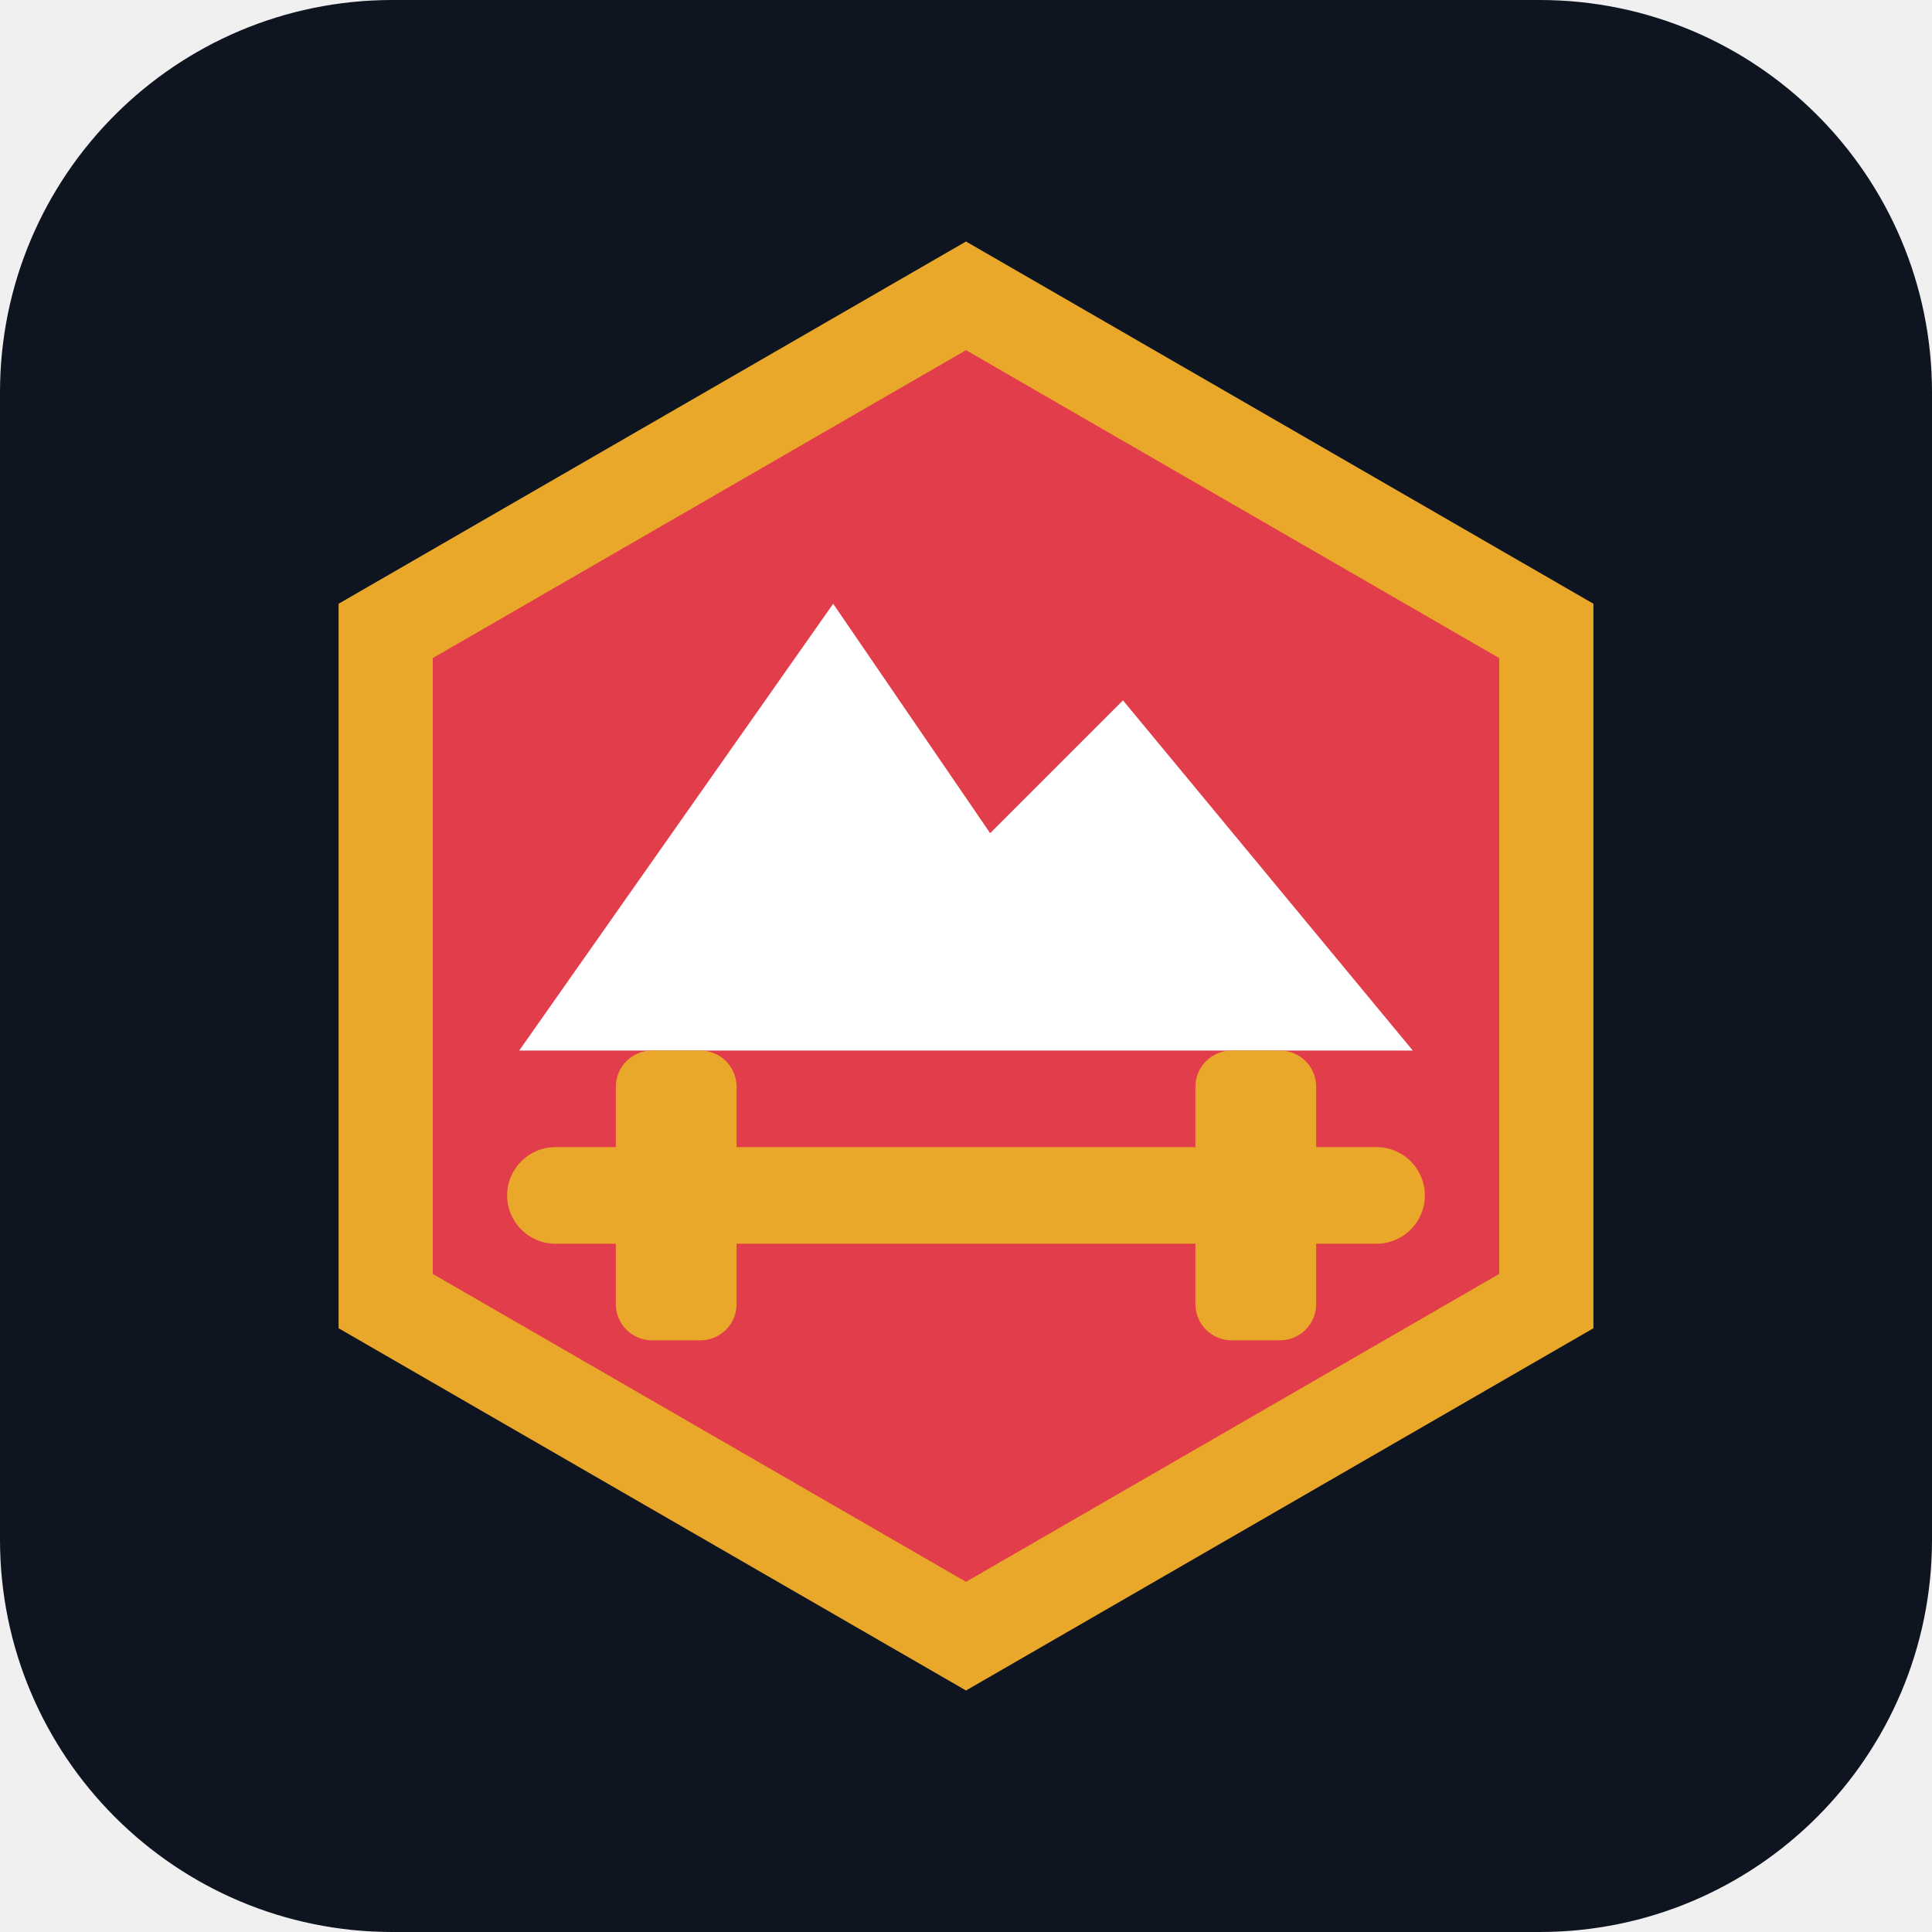
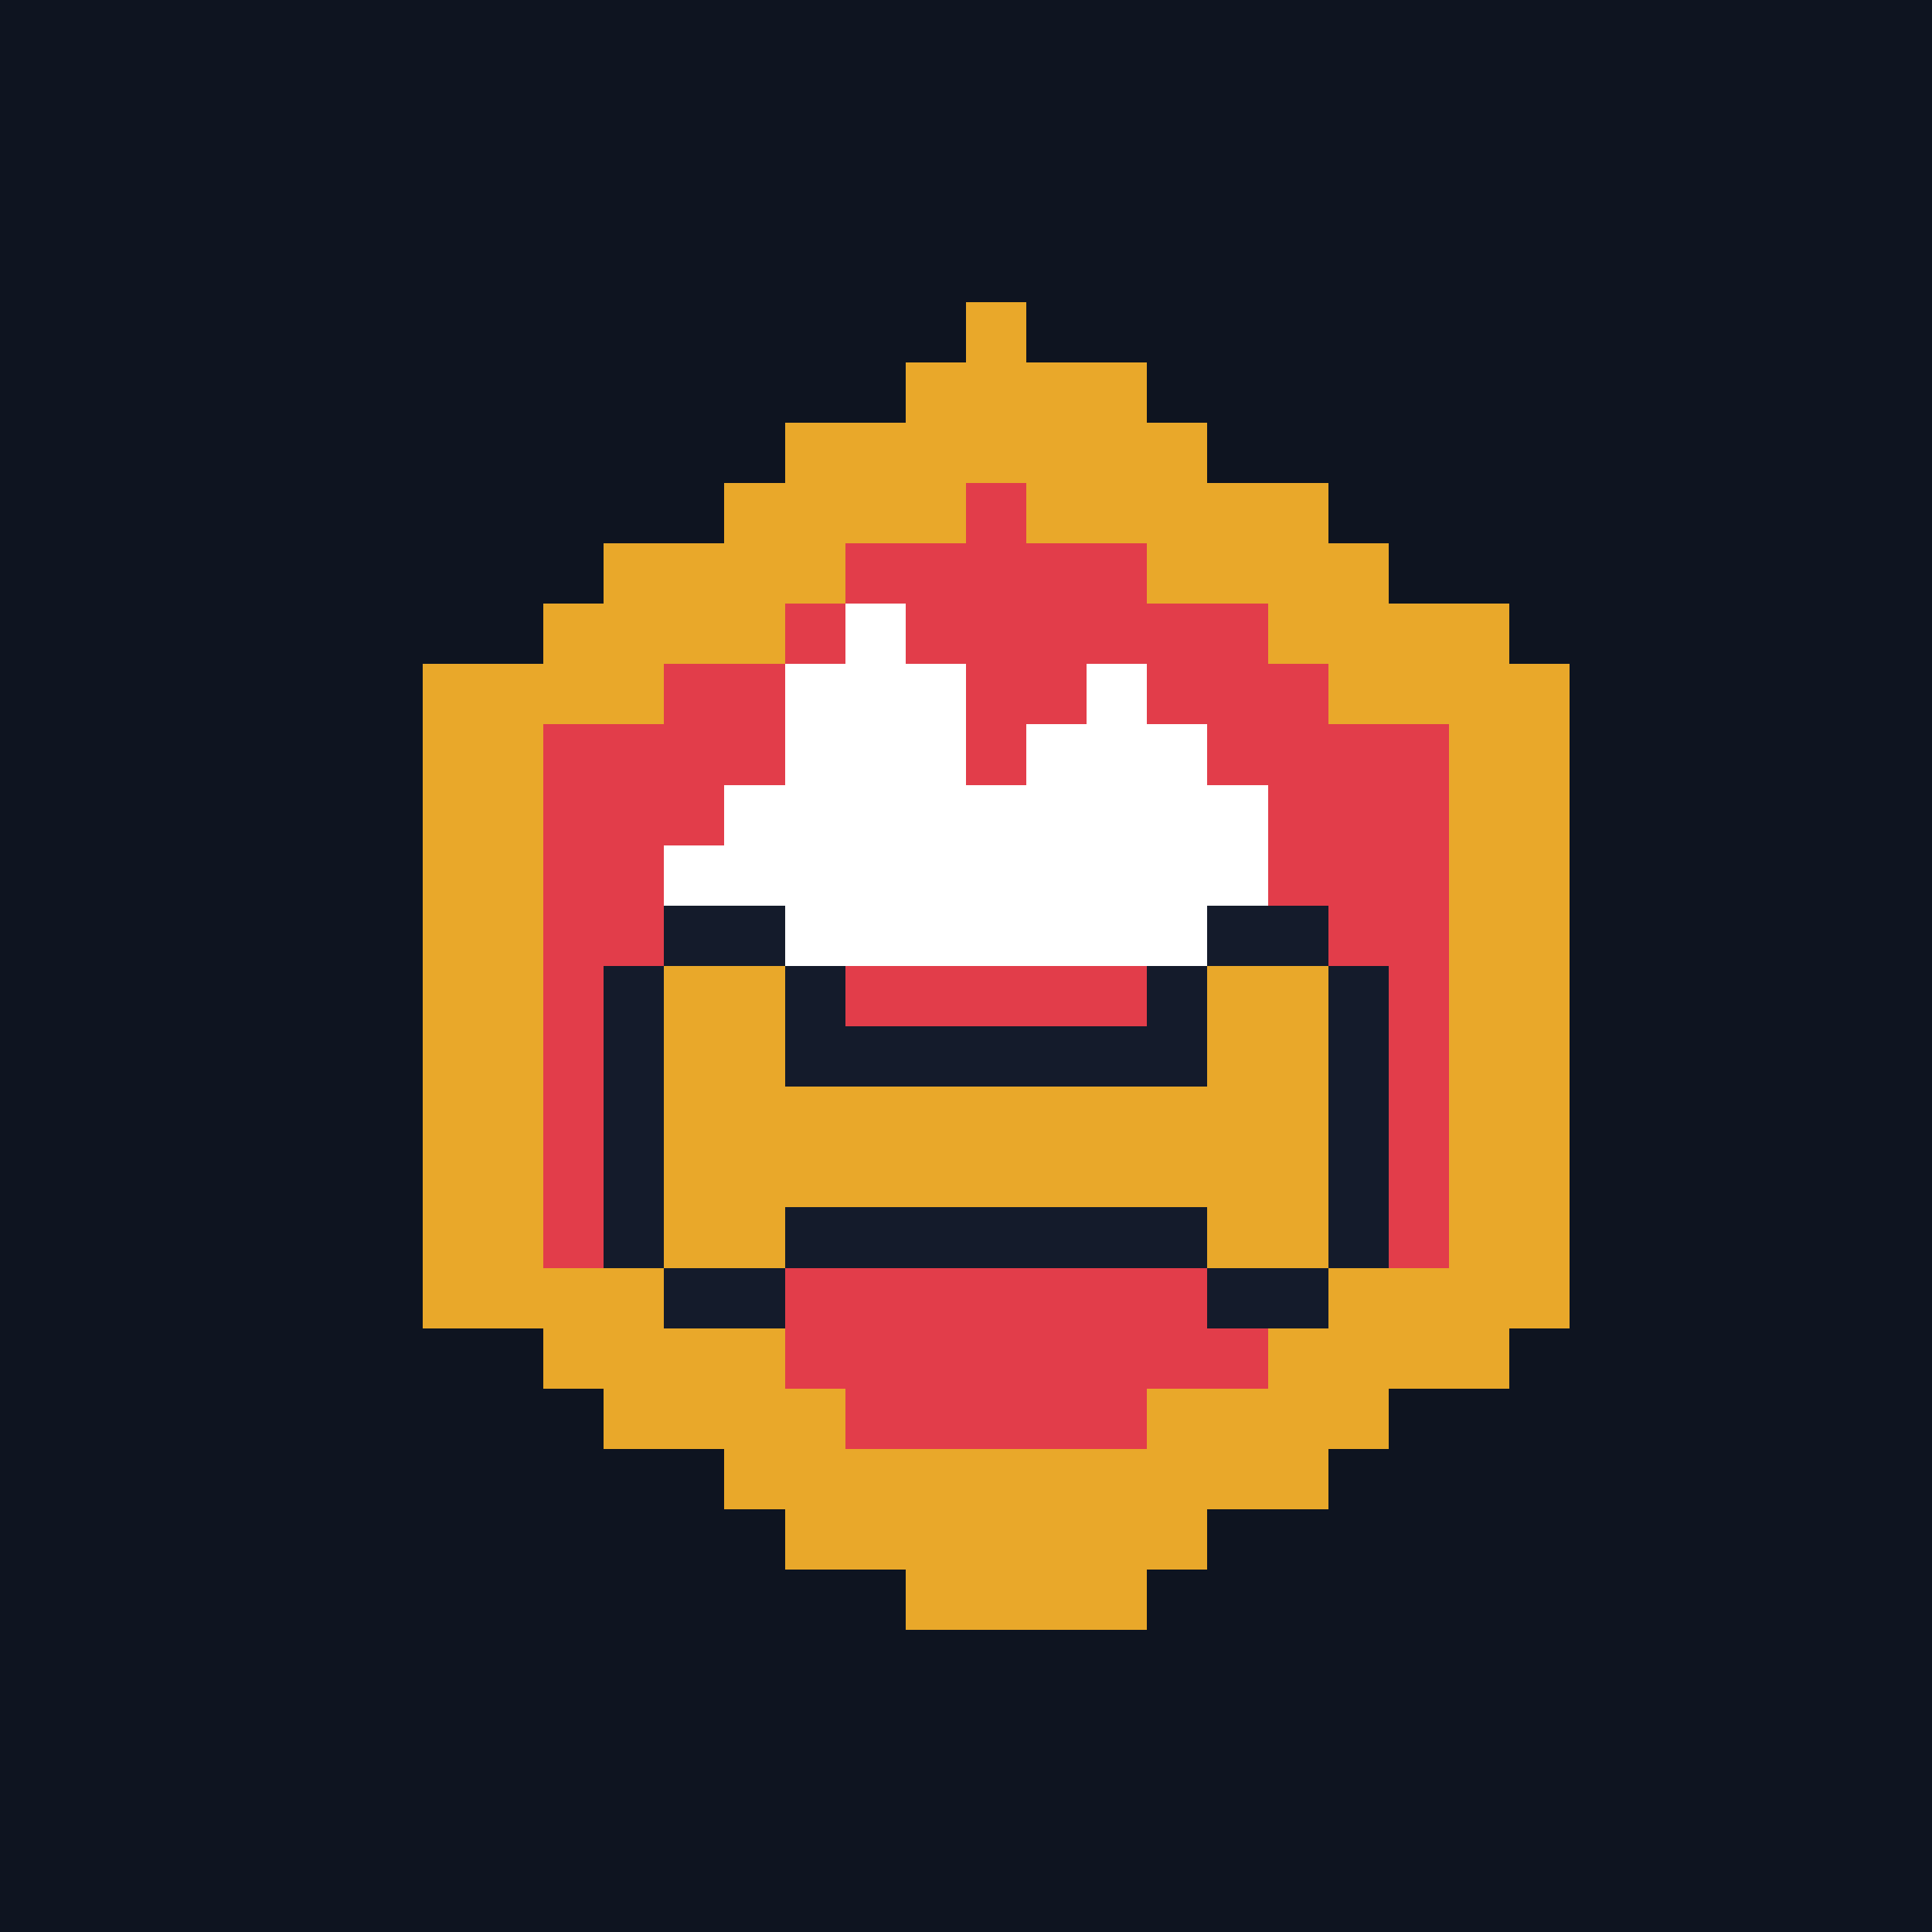
- <svg xmlns="http://www.w3.org/2000/svg" width="512" height="512" viewBox="0 0 512 512">
-   <rect width="512" height="512" rx="104" fill="#0E1420" />
-   <g transform="translate(51.2 51.2) scale(6.4)">
-     <path d="M32 2l25.98 15v30L32 62 6.02 47V17z" fill="#E9A82A" />
-     <path d="M32 6.5l22.08 12.75v25.5L32 57.5 9.92 44.75v-25.5z" fill="#E23D4A" />
-     <path d="M13.5 35.5L26.5 17l6.5 9.5 5.5-5.5L50.5 35.5z" fill="#FFFFFF" />
-     <rect x="13" y="39.5" width="38" height="4" rx="2" fill="#E9A82A" />
-     <rect x="17.5" y="35.5" width="5" height="12" rx="1.5" fill="#E9A82A" />
-     <rect x="41.5" y="35.5" width="5" height="12" rx="1.5" fill="#E9A82A" />
-   </g>
+ <svg xmlns="http://www.w3.org/2000/svg" viewBox="0 0 32 32" width="32" height="32" shape-rendering="crispEdges">
+   <rect x="0" y="0" width="32" height="1" fill="#0E1420" />
+   <rect x="0" y="1" width="32" height="1" fill="#0E1420" />
+   <rect x="0" y="2" width="32" height="1" fill="#0E1420" />
+   <rect x="0" y="3" width="32" height="1" fill="#0E1420" />
+   <rect x="0" y="4" width="32" height="1" fill="#0E1420" />
+   <rect x="0" y="5" width="16" height="1" fill="#0E1420" />
+   <rect x="16" y="5" width="1" height="1" fill="#E9A82A" />
+   <rect x="17" y="5" width="15" height="1" fill="#0E1420" />
+   <rect x="0" y="6" width="15" height="1" fill="#0E1420" />
+   <rect x="15" y="6" width="4" height="1" fill="#E9A82A" />
+   <rect x="19" y="6" width="13" height="1" fill="#0E1420" />
+   <rect x="0" y="7" width="13" height="1" fill="#0E1420" />
+   <rect x="13" y="7" width="7" height="1" fill="#E9A82A" />
+   <rect x="20" y="7" width="12" height="1" fill="#0E1420" />
+   <rect x="0" y="8" width="12" height="1" fill="#0E1420" />
+   <rect x="12" y="8" width="4" height="1" fill="#E9A82A" />
+   <rect x="16" y="8" width="1" height="1" fill="#E23D4A" />
+   <rect x="17" y="8" width="5" height="1" fill="#E9A82A" />
+   <rect x="22" y="8" width="10" height="1" fill="#0E1420" />
+   <rect x="0" y="9" width="10" height="1" fill="#0E1420" />
+   <rect x="10" y="9" width="4" height="1" fill="#E9A82A" />
+   <rect x="14" y="9" width="5" height="1" fill="#E23D4A" />
+   <rect x="19" y="9" width="4" height="1" fill="#E9A82A" />
+   <rect x="23" y="9" width="9" height="1" fill="#0E1420" />
+   <rect x="0" y="10" width="9" height="1" fill="#0E1420" />
+   <rect x="9" y="10" width="4" height="1" fill="#E9A82A" />
+   <rect x="13" y="10" width="1" height="1" fill="#E23D4A" />
+   <rect x="14" y="10" width="1" height="1" fill="#FFFFFF" />
+   <rect x="15" y="10" width="6" height="1" fill="#E23D4A" />
+   <rect x="21" y="10" width="4" height="1" fill="#E9A82A" />
+   <rect x="25" y="10" width="7" height="1" fill="#0E1420" />
+   <rect x="0" y="11" width="7" height="1" fill="#0E1420" />
+   <rect x="7" y="11" width="4" height="1" fill="#E9A82A" />
+   <rect x="11" y="11" width="2" height="1" fill="#E23D4A" />
+   <rect x="13" y="11" width="3" height="1" fill="#FFFFFF" />
+   <rect x="16" y="11" width="2" height="1" fill="#E23D4A" />
+   <rect x="18" y="11" width="1" height="1" fill="#FFFFFF" />
+   <rect x="19" y="11" width="3" height="1" fill="#E23D4A" />
+   <rect x="22" y="11" width="4" height="1" fill="#E9A82A" />
+   <rect x="26" y="11" width="6" height="1" fill="#0E1420" />
+   <rect x="0" y="12" width="7" height="1" fill="#0E1420" />
+   <rect x="7" y="12" width="2" height="1" fill="#E9A82A" />
+   <rect x="9" y="12" width="4" height="1" fill="#E23D4A" />
+   <rect x="13" y="12" width="3" height="1" fill="#FFFFFF" />
+   <rect x="16" y="12" width="1" height="1" fill="#E23D4A" />
+   <rect x="17" y="12" width="3" height="1" fill="#FFFFFF" />
+   <rect x="20" y="12" width="4" height="1" fill="#E23D4A" />
+   <rect x="24" y="12" width="2" height="1" fill="#E9A82A" />
+   <rect x="26" y="12" width="6" height="1" fill="#0E1420" />
+   <rect x="0" y="13" width="7" height="1" fill="#0E1420" />
+   <rect x="7" y="13" width="2" height="1" fill="#E9A82A" />
+   <rect x="9" y="13" width="3" height="1" fill="#E23D4A" />
+   <rect x="12" y="13" width="9" height="1" fill="#FFFFFF" />
+   <rect x="21" y="13" width="3" height="1" fill="#E23D4A" />
+   <rect x="24" y="13" width="2" height="1" fill="#E9A82A" />
+   <rect x="26" y="13" width="6" height="1" fill="#0E1420" />
+   <rect x="0" y="14" width="7" height="1" fill="#0E1420" />
+   <rect x="7" y="14" width="2" height="1" fill="#E9A82A" />
+   <rect x="9" y="14" width="2" height="1" fill="#E23D4A" />
+   <rect x="11" y="14" width="10" height="1" fill="#FFFFFF" />
+   <rect x="21" y="14" width="3" height="1" fill="#E23D4A" />
+   <rect x="24" y="14" width="2" height="1" fill="#E9A82A" />
+   <rect x="26" y="14" width="6" height="1" fill="#0E1420" />
+   <rect x="0" y="15" width="7" height="1" fill="#0E1420" />
+   <rect x="7" y="15" width="2" height="1" fill="#E9A82A" />
+   <rect x="9" y="15" width="2" height="1" fill="#E23D4A" />
+   <rect x="11" y="15" width="2" height="1" fill="#141B2B" />
+   <rect x="13" y="15" width="7" height="1" fill="#FFFFFF" />
+   <rect x="20" y="15" width="2" height="1" fill="#141B2B" />
+   <rect x="22" y="15" width="2" height="1" fill="#E23D4A" />
+   <rect x="24" y="15" width="2" height="1" fill="#E9A82A" />
+   <rect x="26" y="15" width="6" height="1" fill="#0E1420" />
+   <rect x="0" y="16" width="7" height="1" fill="#0E1420" />
+   <rect x="7" y="16" width="2" height="1" fill="#E9A82A" />
+   <rect x="9" y="16" width="1" height="1" fill="#E23D4A" />
+   <rect x="10" y="16" width="1" height="1" fill="#141B2B" />
+   <rect x="11" y="16" width="2" height="1" fill="#E9A82A" />
+   <rect x="13" y="16" width="1" height="1" fill="#141B2B" />
+   <rect x="14" y="16" width="5" height="1" fill="#E23D4A" />
+   <rect x="19" y="16" width="1" height="1" fill="#141B2B" />
+   <rect x="20" y="16" width="2" height="1" fill="#E9A82A" />
+   <rect x="22" y="16" width="1" height="1" fill="#141B2B" />
+   <rect x="23" y="16" width="1" height="1" fill="#E23D4A" />
+   <rect x="24" y="16" width="2" height="1" fill="#E9A82A" />
+   <rect x="26" y="16" width="6" height="1" fill="#0E1420" />
+   <rect x="0" y="17" width="7" height="1" fill="#0E1420" />
+   <rect x="7" y="17" width="2" height="1" fill="#E9A82A" />
+   <rect x="9" y="17" width="1" height="1" fill="#E23D4A" />
+   <rect x="10" y="17" width="1" height="1" fill="#141B2B" />
+   <rect x="11" y="17" width="2" height="1" fill="#E9A82A" />
+   <rect x="13" y="17" width="7" height="1" fill="#141B2B" />
+   <rect x="20" y="17" width="2" height="1" fill="#E9A82A" />
+   <rect x="22" y="17" width="1" height="1" fill="#141B2B" />
+   <rect x="23" y="17" width="1" height="1" fill="#E23D4A" />
+   <rect x="24" y="17" width="2" height="1" fill="#E9A82A" />
+   <rect x="26" y="17" width="6" height="1" fill="#0E1420" />
+   <rect x="0" y="18" width="7" height="1" fill="#0E1420" />
+   <rect x="7" y="18" width="2" height="1" fill="#E9A82A" />
+   <rect x="9" y="18" width="1" height="1" fill="#E23D4A" />
+   <rect x="10" y="18" width="1" height="1" fill="#141B2B" />
+   <rect x="11" y="18" width="11" height="1" fill="#E9A82A" />
+   <rect x="22" y="18" width="1" height="1" fill="#141B2B" />
+   <rect x="23" y="18" width="1" height="1" fill="#E23D4A" />
+   <rect x="24" y="18" width="2" height="1" fill="#E9A82A" />
+   <rect x="26" y="18" width="6" height="1" fill="#0E1420" />
+   <rect x="0" y="19" width="7" height="1" fill="#0E1420" />
+   <rect x="7" y="19" width="2" height="1" fill="#E9A82A" />
+   <rect x="9" y="19" width="1" height="1" fill="#E23D4A" />
+   <rect x="10" y="19" width="1" height="1" fill="#141B2B" />
+   <rect x="11" y="19" width="11" height="1" fill="#E9A82A" />
+   <rect x="22" y="19" width="1" height="1" fill="#141B2B" />
+   <rect x="23" y="19" width="1" height="1" fill="#E23D4A" />
+   <rect x="24" y="19" width="2" height="1" fill="#E9A82A" />
+   <rect x="26" y="19" width="6" height="1" fill="#0E1420" />
+   <rect x="0" y="20" width="7" height="1" fill="#0E1420" />
+   <rect x="7" y="20" width="2" height="1" fill="#E9A82A" />
+   <rect x="9" y="20" width="1" height="1" fill="#E23D4A" />
+   <rect x="10" y="20" width="1" height="1" fill="#141B2B" />
+   <rect x="11" y="20" width="2" height="1" fill="#E9A82A" />
+   <rect x="13" y="20" width="7" height="1" fill="#141B2B" />
+   <rect x="20" y="20" width="2" height="1" fill="#E9A82A" />
+   <rect x="22" y="20" width="1" height="1" fill="#141B2B" />
+   <rect x="23" y="20" width="1" height="1" fill="#E23D4A" />
+   <rect x="24" y="20" width="2" height="1" fill="#E9A82A" />
+   <rect x="26" y="20" width="6" height="1" fill="#0E1420" />
+   <rect x="0" y="21" width="7" height="1" fill="#0E1420" />
+   <rect x="7" y="21" width="4" height="1" fill="#E9A82A" />
+   <rect x="11" y="21" width="2" height="1" fill="#141B2B" />
+   <rect x="13" y="21" width="7" height="1" fill="#E23D4A" />
+   <rect x="20" y="21" width="2" height="1" fill="#141B2B" />
+   <rect x="22" y="21" width="4" height="1" fill="#E9A82A" />
+   <rect x="26" y="21" width="6" height="1" fill="#0E1420" />
+   <rect x="0" y="22" width="9" height="1" fill="#0E1420" />
+   <rect x="9" y="22" width="4" height="1" fill="#E9A82A" />
+   <rect x="13" y="22" width="8" height="1" fill="#E23D4A" />
+   <rect x="21" y="22" width="4" height="1" fill="#E9A82A" />
+   <rect x="25" y="22" width="7" height="1" fill="#0E1420" />
+   <rect x="0" y="23" width="10" height="1" fill="#0E1420" />
+   <rect x="10" y="23" width="4" height="1" fill="#E9A82A" />
+   <rect x="14" y="23" width="5" height="1" fill="#E23D4A" />
+   <rect x="19" y="23" width="4" height="1" fill="#E9A82A" />
+   <rect x="23" y="23" width="9" height="1" fill="#0E1420" />
+   <rect x="0" y="24" width="12" height="1" fill="#0E1420" />
+   <rect x="12" y="24" width="10" height="1" fill="#E9A82A" />
+   <rect x="22" y="24" width="10" height="1" fill="#0E1420" />
+   <rect x="0" y="25" width="13" height="1" fill="#0E1420" />
+   <rect x="13" y="25" width="7" height="1" fill="#E9A82A" />
+   <rect x="20" y="25" width="12" height="1" fill="#0E1420" />
+   <rect x="0" y="26" width="15" height="1" fill="#0E1420" />
+   <rect x="15" y="26" width="4" height="1" fill="#E9A82A" />
+   <rect x="19" y="26" width="13" height="1" fill="#0E1420" />
+   <rect x="0" y="27" width="32" height="1" fill="#0E1420" />
+   <rect x="0" y="28" width="32" height="1" fill="#0E1420" />
+   <rect x="0" y="29" width="32" height="1" fill="#0E1420" />
+   <rect x="0" y="30" width="32" height="1" fill="#0E1420" />
+   <rect x="0" y="31" width="32" height="1" fill="#0E1420" />
</svg>
